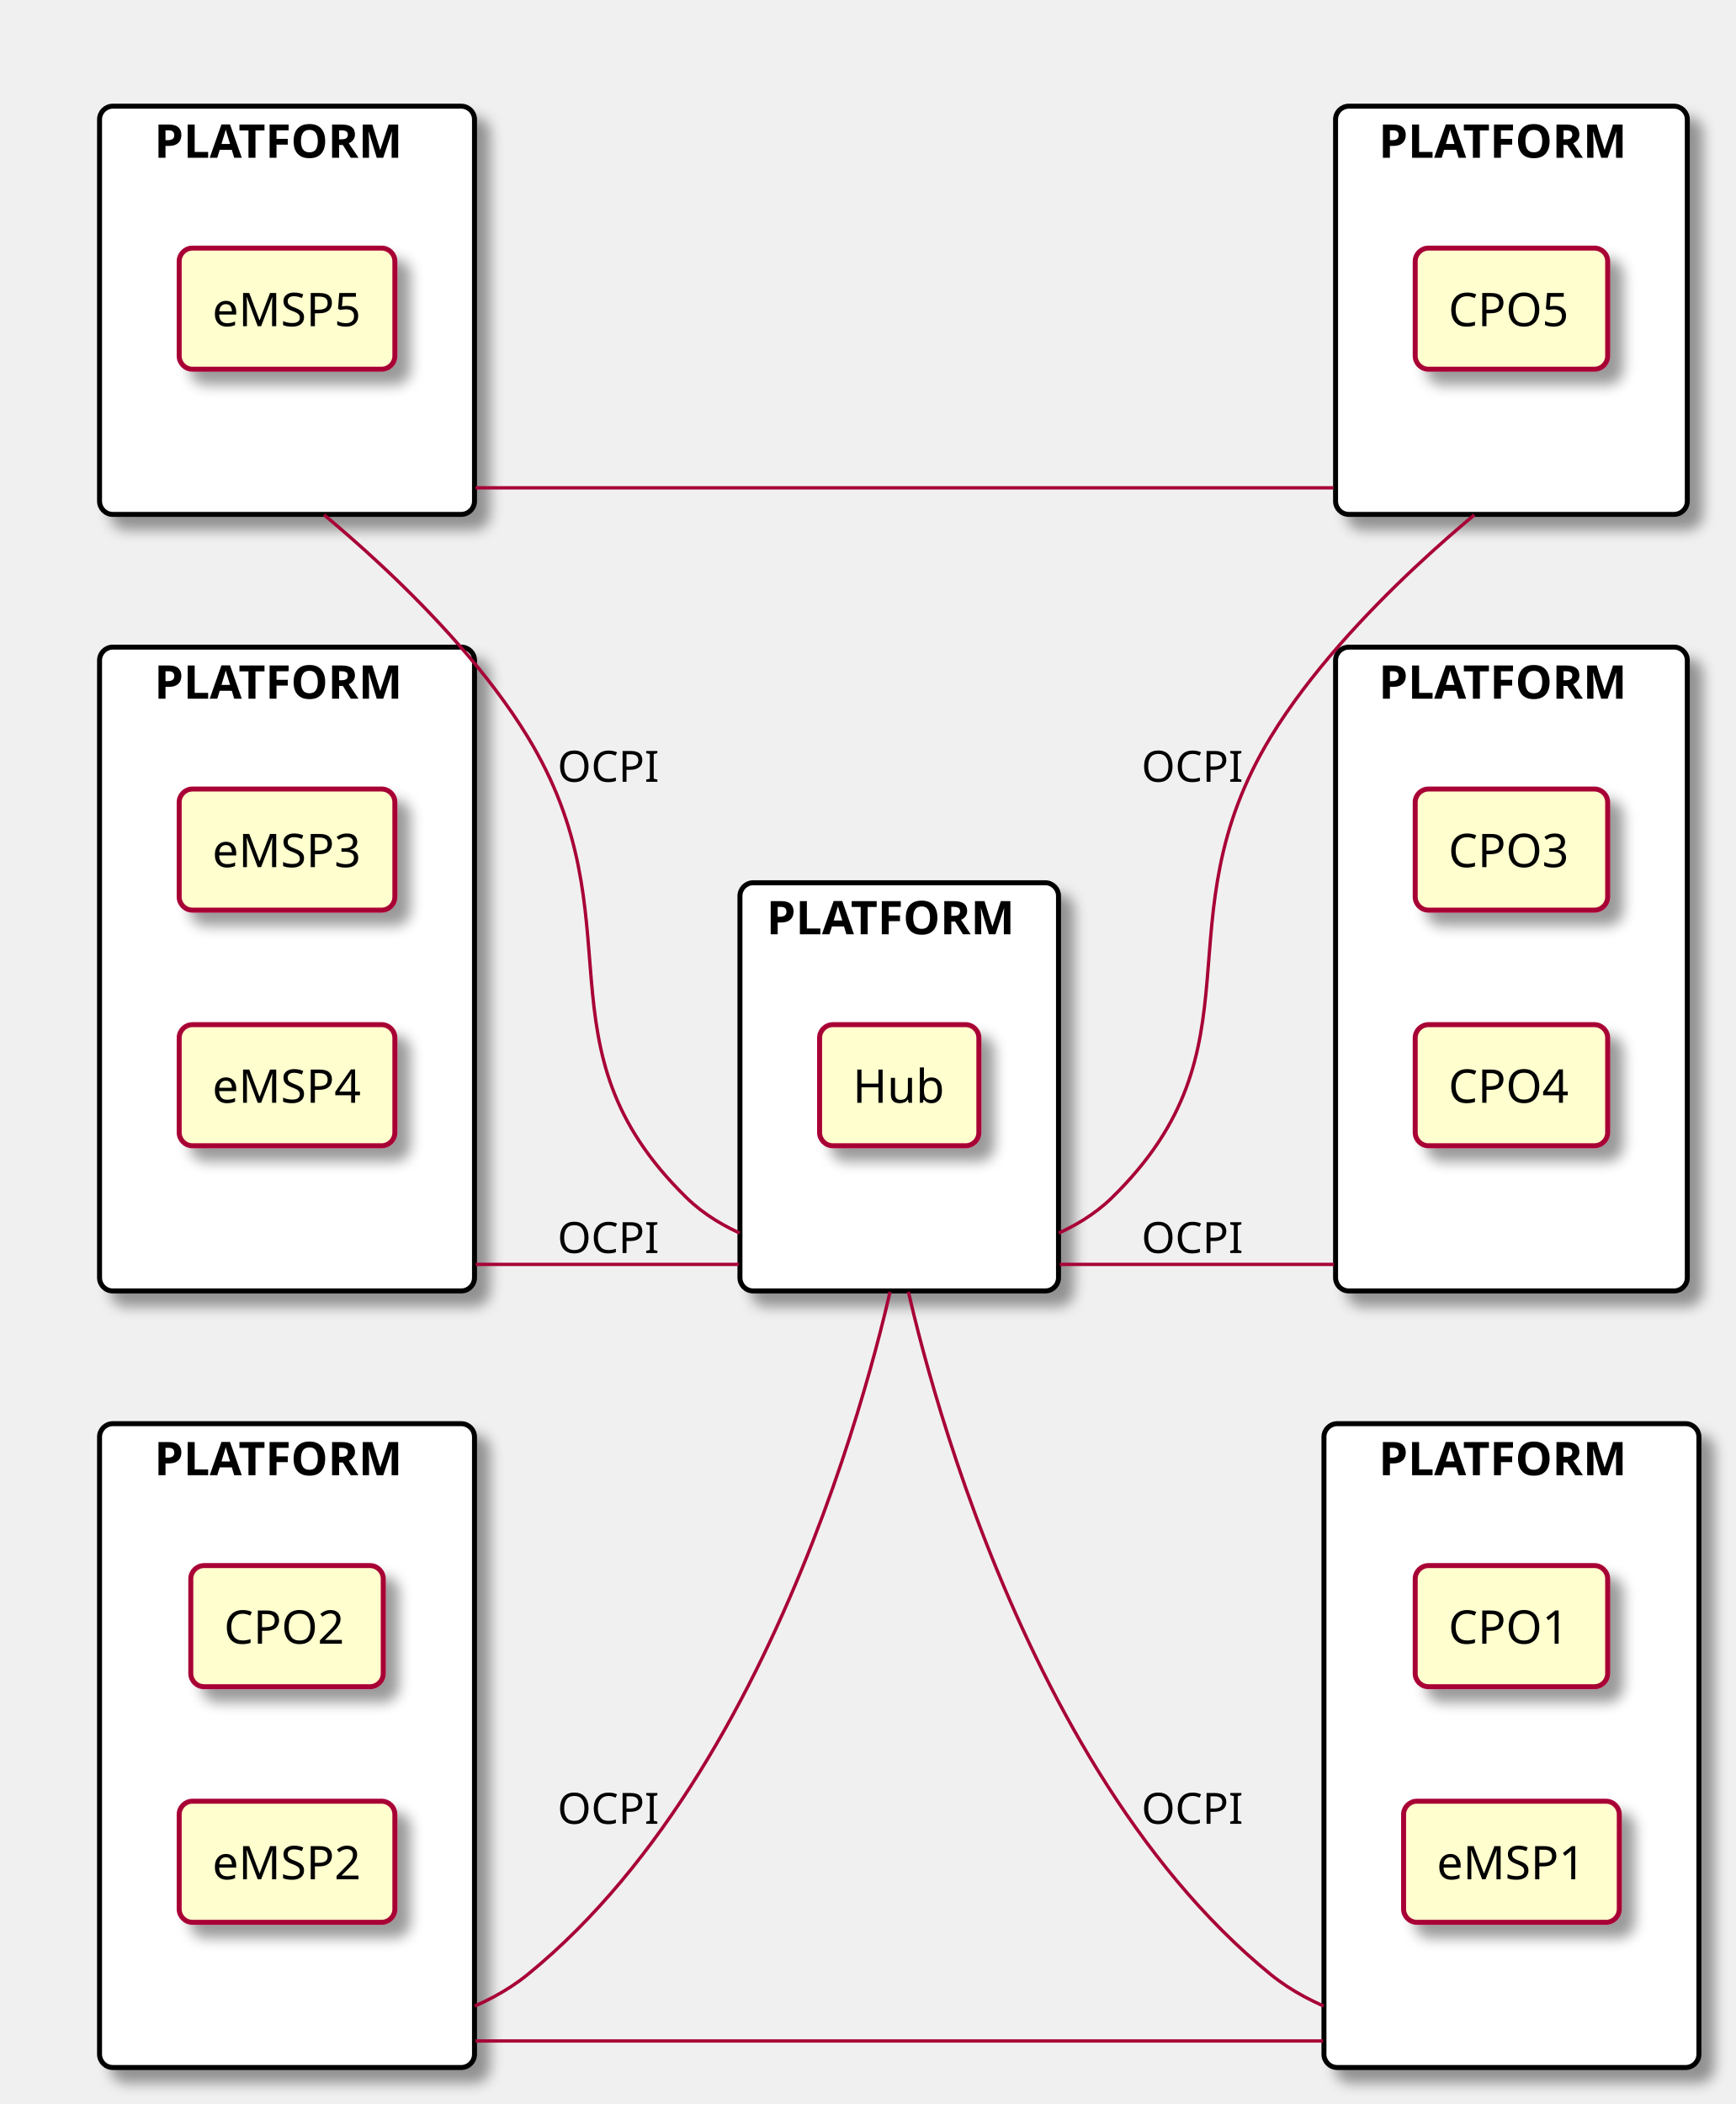
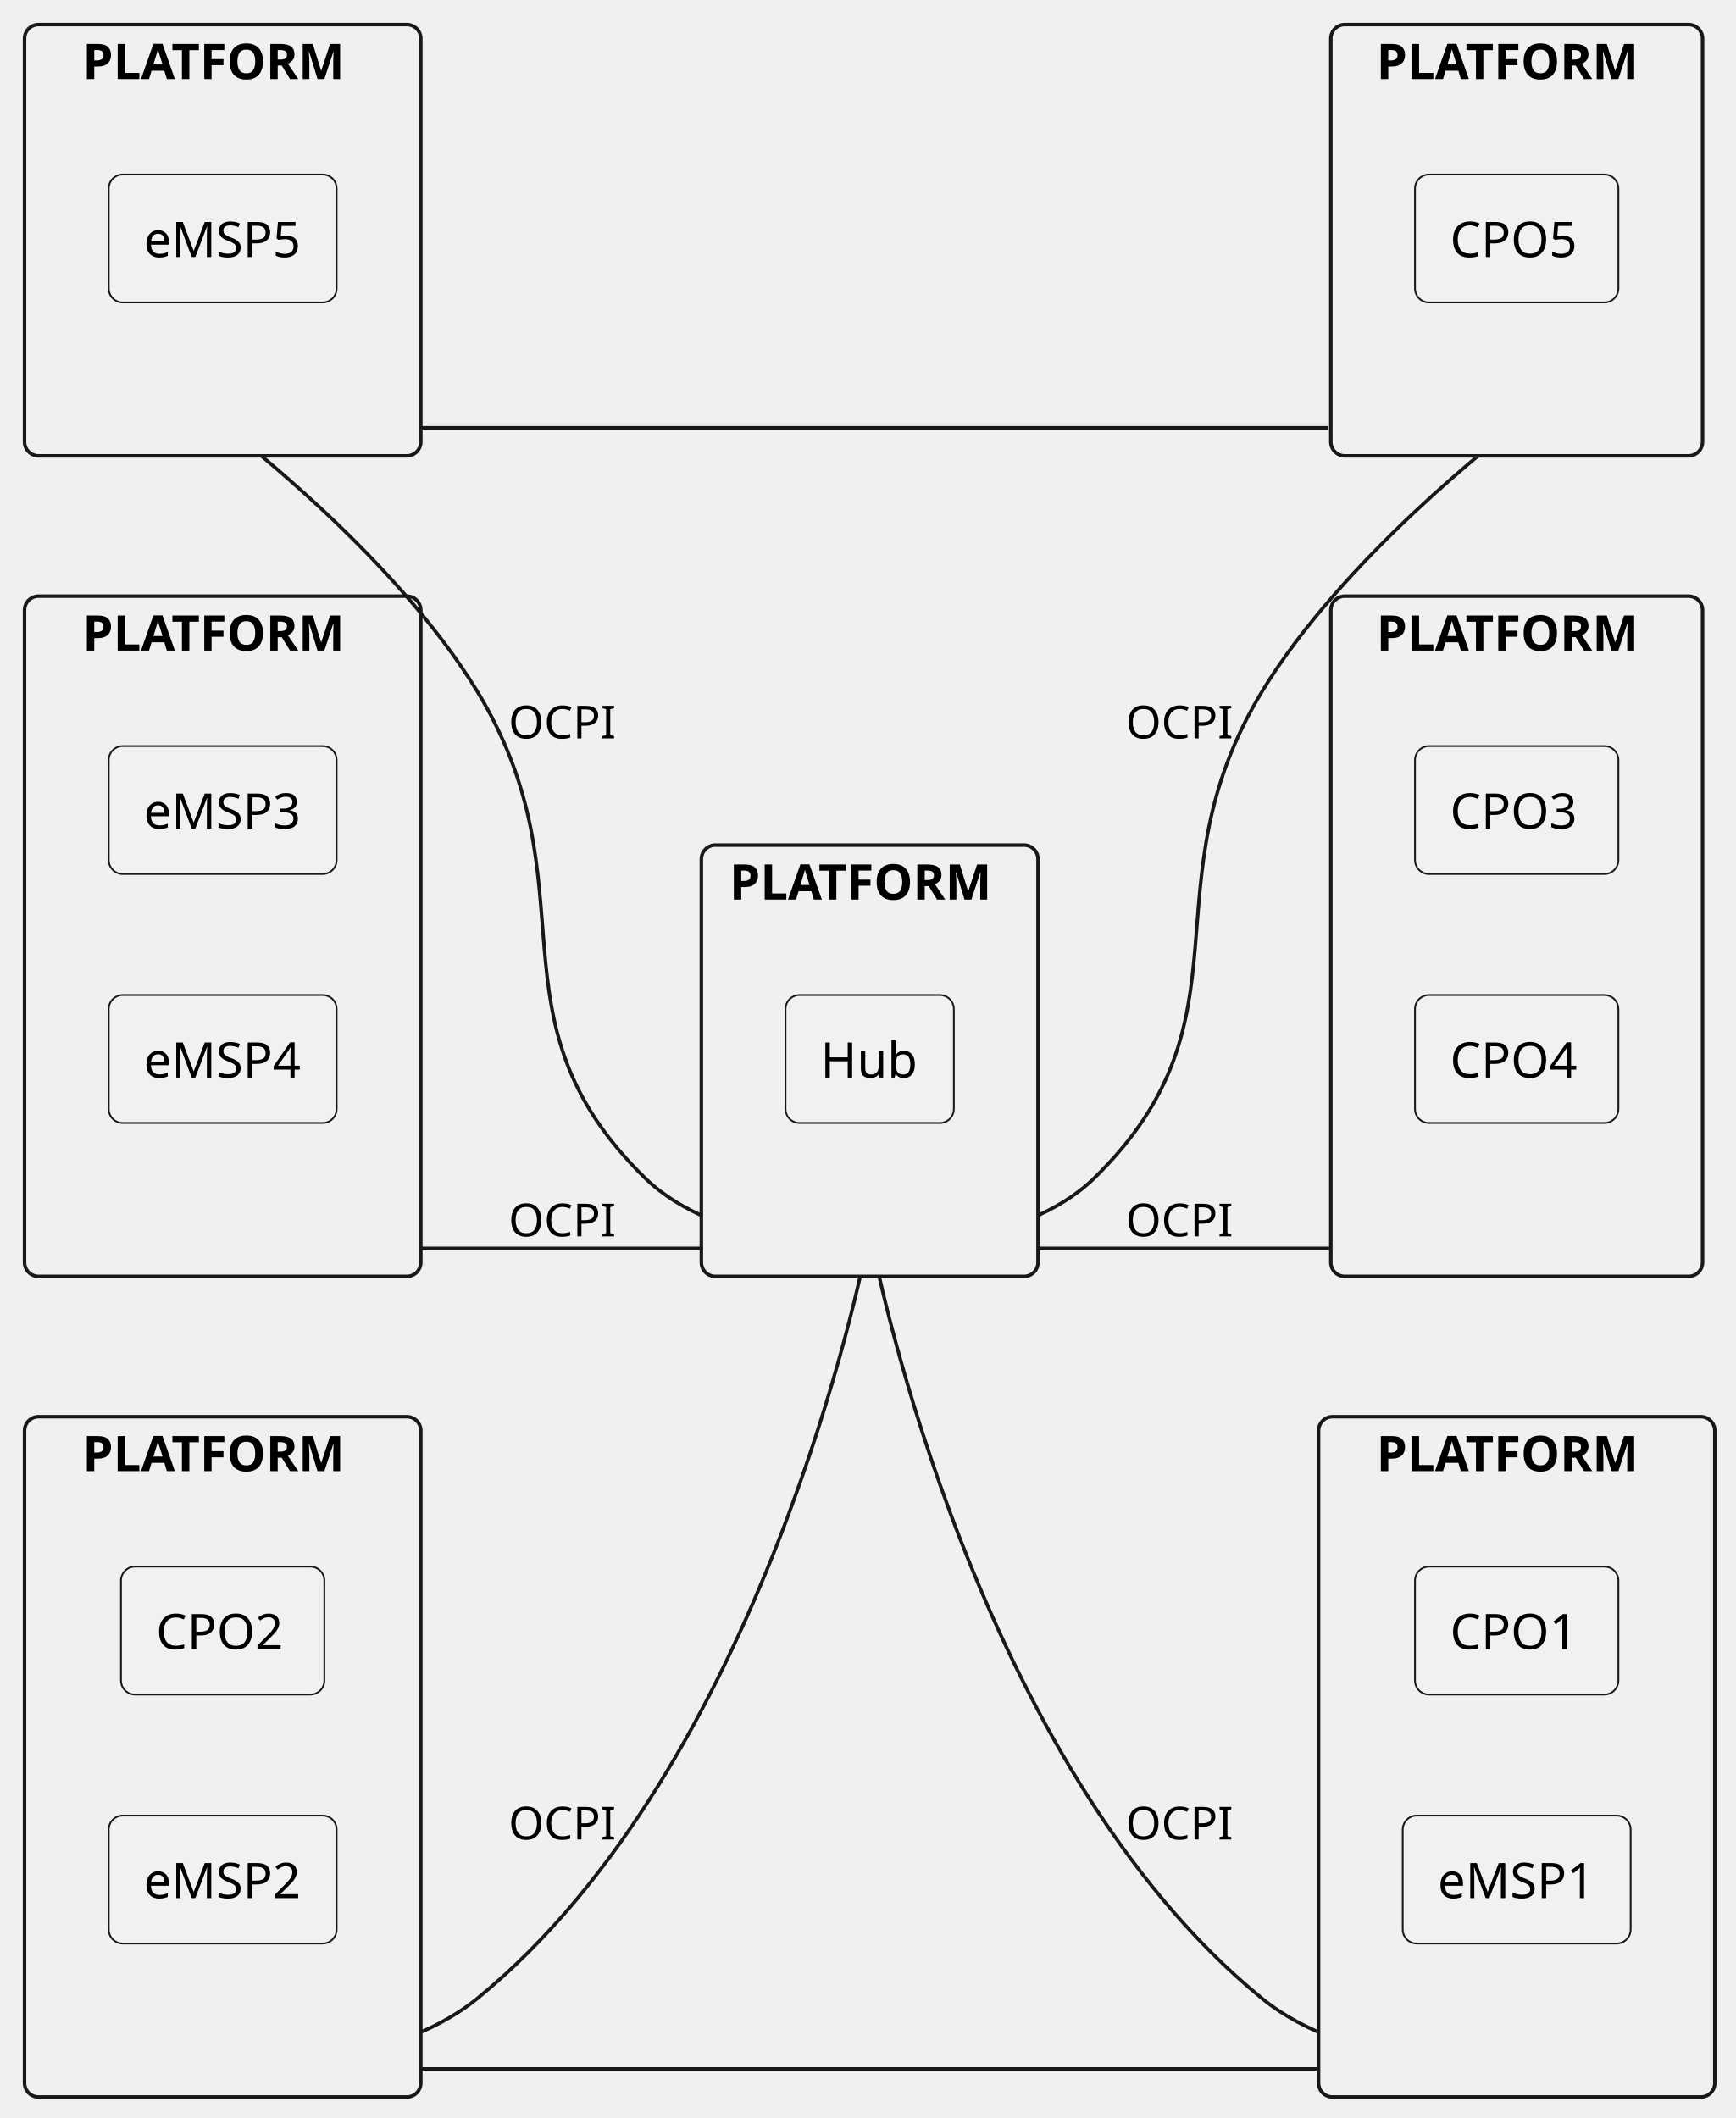
- <svg xmlns="http://www.w3.org/2000/svg" contentScriptType="application/ecmascript" contentStyleType="text/css" height="634px" preserveAspectRatio="none" style="width:523px;height:634px;" version="1.1" viewBox="0 0 523 634" width="523px" zoomAndPan="magnify">
-   <defs>
-     <filter height="300%" id="fbilh7ibzg56i" width="300%" x="-1" y="-1">
-       <feGaussianBlur result="blurOut" stdDeviation="2.0" />
-       <feColorMatrix in="blurOut" result="blurOut2" type="matrix" values="0 0 0 0 0 0 0 0 0 0 0 0 0 0 0 0 0 0 .4 0" />
-       <feOffset dx="4.0" dy="4.0" in="blurOut2" result="blurOut3" />
-       <feBlend in="SourceGraphic" in2="blurOut3" mode="normal" />
-     </filter>
-   </defs>
+ <svg xmlns="http://www.w3.org/2000/svg" contentStyleType="text/css" height="604px" preserveAspectRatio="none" style="width:495px;height:604px;background:#FFFFFF;" version="1.1" viewBox="0 0 495 604" width="495px" zoomAndPan="magnify">
+   <defs />
  <g>
-     <rect fill="#FFFFFF" filter="url(#fbilh7ibzg56i)" height="194" rx="4" ry="4" style="stroke: #000000; stroke-width: 1.5;" width="113" x="30" y="429" />
-     <text fill="#000000" font-family="sans-serif" font-size="14" font-weight="bold" lengthAdjust="spacingAndGlyphs" textLength="80" x="46.5" y="444.535">PLATFORM</text>
-     <rect fill="#FFFFFF" filter="url(#fbilh7ibzg56i)" height="194" rx="4" ry="4" style="stroke: #000000; stroke-width: 1.5;" width="113" x="30" y="195" />
-     <text fill="#000000" font-family="sans-serif" font-size="14" font-weight="bold" lengthAdjust="spacingAndGlyphs" textLength="80" x="46.5" y="210.535">PLATFORM</text>
-     <rect fill="#FFFFFF" filter="url(#fbilh7ibzg56i)" height="123" rx="4" ry="4" style="stroke: #000000; stroke-width: 1.5;" width="113" x="30" y="32" />
-     <text fill="#000000" font-family="sans-serif" font-size="14" font-weight="bold" lengthAdjust="spacingAndGlyphs" textLength="80" x="46.5" y="47.535">PLATFORM</text>
-     <rect fill="#FFFFFF" filter="url(#fbilh7ibzg56i)" height="194" rx="4" ry="4" style="stroke: #000000; stroke-width: 1.5;" width="113" x="399" y="429" />
-     <text fill="#000000" font-family="sans-serif" font-size="14" font-weight="bold" lengthAdjust="spacingAndGlyphs" textLength="80" x="415.5" y="444.535">PLATFORM</text>
-     <rect fill="#FFFFFF" filter="url(#fbilh7ibzg56i)" height="194" rx="4" ry="4" style="stroke: #000000; stroke-width: 1.5;" width="106" x="402.5" y="195" />
-     <text fill="#000000" font-family="sans-serif" font-size="14" font-weight="bold" lengthAdjust="spacingAndGlyphs" textLength="80" x="415.5" y="210.535">PLATFORM</text>
-     <rect fill="#FFFFFF" filter="url(#fbilh7ibzg56i)" height="123" rx="4" ry="4" style="stroke: #000000; stroke-width: 1.5;" width="106" x="402.5" y="32" />
-     <text fill="#000000" font-family="sans-serif" font-size="14" font-weight="bold" lengthAdjust="spacingAndGlyphs" textLength="80" x="415.5" y="47.535">PLATFORM</text>
-     <rect fill="#FFFFFF" filter="url(#fbilh7ibzg56i)" height="123" rx="4" ry="4" style="stroke: #000000; stroke-width: 1.5;" width="96" x="223" y="266" />
-     <text fill="#000000" font-family="sans-serif" font-size="14" font-weight="bold" lengthAdjust="spacingAndGlyphs" textLength="80" x="231" y="281.535">PLATFORM</text>
-     <rect fill="#FEFECE" filter="url(#fbilh7ibzg56i)" height="36.488" rx="4" ry="4" style="stroke: #A80036; stroke-width: 1.5;" width="58" x="57.5" y="471.76" />
-     <text fill="#000000" font-family="sans-serif" font-size="14" lengthAdjust="spacingAndGlyphs" textLength="38" x="67.5" y="495.295">CPO2</text>
-     <rect fill="#FEFECE" filter="url(#fbilh7ibzg56i)" height="36.488" rx="4" ry="4" style="stroke: #A80036; stroke-width: 1.5;" width="65" x="54" y="542.76" />
-     <text fill="#000000" font-family="sans-serif" font-size="14" lengthAdjust="spacingAndGlyphs" textLength="45" x="64" y="566.295">eMSP2</text>
-     <rect fill="#FEFECE" filter="url(#fbilh7ibzg56i)" height="36.488" rx="4" ry="4" style="stroke: #A80036; stroke-width: 1.5;" width="65" x="54" y="237.76" />
-     <text fill="#000000" font-family="sans-serif" font-size="14" lengthAdjust="spacingAndGlyphs" textLength="45" x="64" y="261.295">eMSP3</text>
-     <rect fill="#FEFECE" filter="url(#fbilh7ibzg56i)" height="36.488" rx="4" ry="4" style="stroke: #A80036; stroke-width: 1.5;" width="65" x="54" y="308.76" />
-     <text fill="#000000" font-family="sans-serif" font-size="14" lengthAdjust="spacingAndGlyphs" textLength="45" x="64" y="332.295">eMSP4</text>
-     <rect fill="#FEFECE" filter="url(#fbilh7ibzg56i)" height="36.488" rx="4" ry="4" style="stroke: #A80036; stroke-width: 1.5;" width="65" x="54" y="74.76" />
-     <text fill="#000000" font-family="sans-serif" font-size="14" lengthAdjust="spacingAndGlyphs" textLength="45" x="64" y="98.295">eMSP5</text>
-     <rect fill="#FEFECE" filter="url(#fbilh7ibzg56i)" height="36.488" rx="4" ry="4" style="stroke: #A80036; stroke-width: 1.5;" width="58" x="426.5" y="471.76" />
-     <text fill="#000000" font-family="sans-serif" font-size="14" lengthAdjust="spacingAndGlyphs" textLength="38" x="436.5" y="495.295">CPO1</text>
-     <rect fill="#FEFECE" filter="url(#fbilh7ibzg56i)" height="36.488" rx="4" ry="4" style="stroke: #A80036; stroke-width: 1.5;" width="65" x="423" y="542.76" />
-     <text fill="#000000" font-family="sans-serif" font-size="14" lengthAdjust="spacingAndGlyphs" textLength="45" x="433" y="566.295">eMSP1</text>
-     <rect fill="#FEFECE" filter="url(#fbilh7ibzg56i)" height="36.488" rx="4" ry="4" style="stroke: #A80036; stroke-width: 1.5;" width="58" x="426.5" y="237.76" />
-     <text fill="#000000" font-family="sans-serif" font-size="14" lengthAdjust="spacingAndGlyphs" textLength="38" x="436.5" y="261.295">CPO3</text>
-     <rect fill="#FEFECE" filter="url(#fbilh7ibzg56i)" height="36.488" rx="4" ry="4" style="stroke: #A80036; stroke-width: 1.5;" width="58" x="426.5" y="308.76" />
-     <text fill="#000000" font-family="sans-serif" font-size="14" lengthAdjust="spacingAndGlyphs" textLength="38" x="436.5" y="332.295">CPO4</text>
-     <rect fill="#FEFECE" filter="url(#fbilh7ibzg56i)" height="36.488" rx="4" ry="4" style="stroke: #A80036; stroke-width: 1.5;" width="58" x="426.5" y="74.76" />
-     <text fill="#000000" font-family="sans-serif" font-size="14" lengthAdjust="spacingAndGlyphs" textLength="38" x="436.5" y="98.295">CPO5</text>
-     <rect fill="#FEFECE" filter="url(#fbilh7ibzg56i)" height="36.488" rx="4" ry="4" style="stroke: #A80036; stroke-width: 1.5;" width="48" x="247" y="308.76" />
-     <text fill="#000000" font-family="sans-serif" font-size="14" lengthAdjust="spacingAndGlyphs" textLength="28" x="257" y="332.295">Hub</text>
-     <path d="M143.084,604.489 C143.201,604.438 143.317,604.386 143.434,604.334 C145.298,603.505 147.132,602.612 148.922,601.649 C152.5,599.723 155.899,597.52 159,595 C199.92,561.735 227.45,509.375 244.857,464.775 C253.561,442.475 259.734,422.115 263.785,407.052 C264.798,403.286 265.678,399.851 266.432,396.8 C266.809,395.274 267.154,393.845 267.469,392.517 C267.626,391.854 267.776,391.216 267.918,390.604 C267.989,390.298 268.058,389.999 268.125,389.707 C268.159,389.56 268.192,389.416 268.224,389.273 " fill="none" id="MSP1-HUB_PLATFORM" style="stroke: #A80036; stroke-width: 1.0;" />
-     <text fill="#000000" font-family="sans-serif" font-size="13" lengthAdjust="spacingAndGlyphs" textLength="30" x="168" y="549.568">OCPI</text>
-     <path d="M143.363,381 C143.684,381 144.006,381 144.329,381 C144.974,381 145.621,381 146.272,381 C156.677,381 167.731,381 178.784,381 C189.837,381 200.889,381 211.291,381 C213.892,381 216.452,381 218.962,381 C220.216,381 221.458,381 222.686,381 " fill="none" id="MSP2-HUB_PLATFORM" style="stroke: #A80036; stroke-width: 1.0;" />
-     <text fill="#000000" font-family="sans-serif" font-size="13" lengthAdjust="spacingAndGlyphs" textLength="30" x="168" y="377.568">OCPI</text>
-     <path d="M97.67,155.139 C97.995,155.411 98.327,155.688 98.665,155.971 C99.341,156.538 100.04,157.128 100.761,157.742 C102.203,158.968 103.733,160.286 105.334,161.689 C108.536,164.494 112.023,167.637 115.67,171.061 C130.257,184.757 147.395,202.95 159,222 C192.99,277.82 160.21,315.37 207,361 C209.546,363.484 212.4,365.659 215.449,367.565 C216.973,368.517 218.546,369.403 220.155,370.225 C220.959,370.636 221.771,371.032 222.591,371.412 C222.694,371.46 222.796,371.507 222.899,371.554 " fill="none" id="MSP3-HUB_PLATFORM" style="stroke: #A80036; stroke-width: 1.0;" />
-     <text fill="#000000" font-family="sans-serif" font-size="13" lengthAdjust="spacingAndGlyphs" textLength="30" x="168" y="235.568">OCPI</text>
-     <path d="M273.776,389.273 C273.808,389.416 273.841,389.56 273.875,389.707 C273.942,389.999 274.011,390.298 274.082,390.604 C274.224,391.216 274.374,391.854 274.531,392.517 C274.846,393.845 275.191,395.274 275.568,396.8 C276.322,399.851 277.202,403.286 278.215,407.052 C282.266,422.115 288.439,442.475 297.142,464.775 C314.55,509.375 342.08,561.735 383,595 C386.101,597.52 389.5,599.723 393.078,601.649 C394.868,602.612 396.702,603.505 398.566,604.334 C398.683,604.386 398.799,604.438 398.916,604.489 " fill="none" id="HUB_PLATFORM-CPOP1" style="stroke: #A80036; stroke-width: 1.0;" />
-     <text fill="#000000" font-family="sans-serif" font-size="13" lengthAdjust="spacingAndGlyphs" textLength="30" x="344" y="549.568">OCPI</text>
-     <path d="M319.373,381 C320.602,381 321.844,381 323.099,381 C325.61,381 328.171,381 330.772,381 C341.177,381 352.231,381 363.284,381 C374.337,381 385.389,381 395.791,381 C397.092,381 398.382,381 399.661,381 C400.3,381 400.937,381 401.57,381 C401.729,381 401.887,381 402.045,381 " fill="none" id="HUB_PLATFORM-CPOP2" style="stroke: #A80036; stroke-width: 1.0;" />
-     <text fill="#000000" font-family="sans-serif" font-size="13" lengthAdjust="spacingAndGlyphs" textLength="30" x="344" y="377.568">OCPI</text>
-     <path d="M319.101,371.554 C319.204,371.507 319.306,371.46 319.409,371.412 C320.229,371.032 321.041,370.636 321.846,370.225 C323.454,369.403 325.027,368.517 326.551,367.565 C329.6,365.659 332.454,363.484 335,361 C381.79,315.37 349.01,277.82 383,222 C394.605,202.95 411.743,184.757 426.33,171.061 C429.977,167.637 433.464,164.494 436.666,161.689 C438.267,160.286 439.797,158.968 441.239,157.742 C441.96,157.128 442.659,156.538 443.335,155.971 C443.673,155.688 444.005,155.411 444.33,155.139 " fill="none" id="HUB_PLATFORM-CPOP3" style="stroke: #A80036; stroke-width: 1.0;" />
-     <text fill="#000000" font-family="sans-serif" font-size="13" lengthAdjust="spacingAndGlyphs" textLength="30" x="344" y="235.568">OCPI</text>
-     <path d="M143.298,615 C144.346,615 145.405,615 146.474,615 C180.696,615 225.858,615 271.019,615 C316.179,615 361.338,615 395.554,615 C396.623,615 397.682,615 398.73,615 " fill="none" id="MSP1-CPOP1" style="stroke: #A80036; stroke-width: 1.0;" />
-     <path d="M143.298,147 C144.346,147 145.405,147 146.474,147 C180.696,147 225.858,147 271.019,147 C316.179,147 361.338,147 395.554,147 C397.693,147 399.788,147 401.839,147 " fill="none" id="MSP3-CPOP3" style="stroke: #A80036; stroke-width: 1.0;" />
+     <g id="cluster_MSP1">
+       <rect fill="none" height="194" rx="4" ry="4" style="stroke:#181818;stroke-width:1.0;" width="113" x="7" y="404" />
+       <text fill="#000000" font-family="sans-serif" font-size="14" font-weight="bold" lengthAdjust="spacing" textLength="80" x="23.5" y="419.535">PLATFORM</text>
+     </g>
+     <g id="cluster_MSP2">
+       <rect fill="none" height="194" rx="4" ry="4" style="stroke:#181818;stroke-width:1.0;" width="113" x="7" y="170" />
+       <text fill="#000000" font-family="sans-serif" font-size="14" font-weight="bold" lengthAdjust="spacing" textLength="80" x="23.5" y="185.535">PLATFORM</text>
+     </g>
+     <g id="cluster_MSP3">
+       <rect fill="none" height="123" rx="4" ry="4" style="stroke:#181818;stroke-width:1.0;" width="113" x="7" y="7" />
+       <text fill="#000000" font-family="sans-serif" font-size="14" font-weight="bold" lengthAdjust="spacing" textLength="80" x="23.5" y="22.535">PLATFORM</text>
+     </g>
+     <g id="cluster_CPOP1">
+       <rect fill="none" height="194" rx="4" ry="4" style="stroke:#181818;stroke-width:1.0;" width="113" x="376" y="404" />
+       <text fill="#000000" font-family="sans-serif" font-size="14" font-weight="bold" lengthAdjust="spacing" textLength="80" x="392.5" y="419.535">PLATFORM</text>
+     </g>
+     <g id="cluster_CPOP2">
+       <rect fill="none" height="194" rx="4" ry="4" style="stroke:#181818;stroke-width:1.0;" width="106" x="379.5" y="170" />
+       <text fill="#000000" font-family="sans-serif" font-size="14" font-weight="bold" lengthAdjust="spacing" textLength="80" x="392.5" y="185.535">PLATFORM</text>
+     </g>
+     <g id="cluster_CPOP3">
+       <rect fill="none" height="123" rx="4" ry="4" style="stroke:#181818;stroke-width:1.0;" width="106" x="379.5" y="7" />
+       <text fill="#000000" font-family="sans-serif" font-size="14" font-weight="bold" lengthAdjust="spacing" textLength="80" x="392.5" y="22.535">PLATFORM</text>
+     </g>
+     <g id="cluster_HUB_PLATFORM">
+       <rect fill="none" height="123" rx="4" ry="4" style="stroke:#181818;stroke-width:1.0;" width="96" x="200" y="241" />
+       <text fill="#000000" font-family="sans-serif" font-size="14" font-weight="bold" lengthAdjust="spacing" textLength="80" x="208" y="256.535">PLATFORM</text>
+     </g>
+     <g id="elem_CPO2">
+       <rect fill="#F1F1F1" height="36.488" rx="4" ry="4" style="stroke:#181818;stroke-width:0.5;" width="58" x="34.5" y="446.76" />
+       <text fill="#000000" font-family="sans-serif" font-size="14" lengthAdjust="spacing" textLength="38" x="44.5" y="470.295">CPO2</text>
+     </g>
+     <g id="elem_eMSP2">
+       <rect fill="#F1F1F1" height="36.488" rx="4" ry="4" style="stroke:#181818;stroke-width:0.5;" width="65" x="31" y="517.76" />
+       <text fill="#000000" font-family="sans-serif" font-size="14" lengthAdjust="spacing" textLength="45" x="41" y="541.295">eMSP2</text>
+     </g>
+     <g id="elem_eMSP3">
+       <rect fill="#F1F1F1" height="36.488" rx="4" ry="4" style="stroke:#181818;stroke-width:0.5;" width="65" x="31" y="212.76" />
+       <text fill="#000000" font-family="sans-serif" font-size="14" lengthAdjust="spacing" textLength="45" x="41" y="236.295">eMSP3</text>
+     </g>
+     <g id="elem_eMSP4">
+       <rect fill="#F1F1F1" height="36.488" rx="4" ry="4" style="stroke:#181818;stroke-width:0.5;" width="65" x="31" y="283.76" />
+       <text fill="#000000" font-family="sans-serif" font-size="14" lengthAdjust="spacing" textLength="45" x="41" y="307.295">eMSP4</text>
+     </g>
+     <g id="elem_eMSP5">
+       <rect fill="#F1F1F1" height="36.488" rx="4" ry="4" style="stroke:#181818;stroke-width:0.5;" width="65" x="31" y="49.76" />
+       <text fill="#000000" font-family="sans-serif" font-size="14" lengthAdjust="spacing" textLength="45" x="41" y="73.295">eMSP5</text>
+     </g>
+     <g id="elem_CPO1">
+       <rect fill="#F1F1F1" height="36.488" rx="4" ry="4" style="stroke:#181818;stroke-width:0.5;" width="58" x="403.5" y="446.76" />
+       <text fill="#000000" font-family="sans-serif" font-size="14" lengthAdjust="spacing" textLength="38" x="413.5" y="470.295">CPO1</text>
+     </g>
+     <g id="elem_eMSP1">
+       <rect fill="#F1F1F1" height="36.488" rx="4" ry="4" style="stroke:#181818;stroke-width:0.5;" width="65" x="400" y="517.76" />
+       <text fill="#000000" font-family="sans-serif" font-size="14" lengthAdjust="spacing" textLength="45" x="410" y="541.295">eMSP1</text>
+     </g>
+     <g id="elem_CPO3">
+       <rect fill="#F1F1F1" height="36.488" rx="4" ry="4" style="stroke:#181818;stroke-width:0.5;" width="58" x="403.5" y="212.76" />
+       <text fill="#000000" font-family="sans-serif" font-size="14" lengthAdjust="spacing" textLength="38" x="413.5" y="236.295">CPO3</text>
+     </g>
+     <g id="elem_CPO4">
+       <rect fill="#F1F1F1" height="36.488" rx="4" ry="4" style="stroke:#181818;stroke-width:0.5;" width="58" x="403.5" y="283.76" />
+       <text fill="#000000" font-family="sans-serif" font-size="14" lengthAdjust="spacing" textLength="38" x="413.5" y="307.295">CPO4</text>
+     </g>
+     <g id="elem_CPO5">
+       <rect fill="#F1F1F1" height="36.488" rx="4" ry="4" style="stroke:#181818;stroke-width:0.5;" width="58" x="403.5" y="49.76" />
+       <text fill="#000000" font-family="sans-serif" font-size="14" lengthAdjust="spacing" textLength="38" x="413.5" y="73.295">CPO5</text>
+     </g>
+     <g id="elem_Hub">
+       <rect fill="#F1F1F1" height="36.488" rx="4" ry="4" style="stroke:#181818;stroke-width:0.5;" width="48" x="224" y="283.76" />
+       <text fill="#000000" font-family="sans-serif" font-size="14" lengthAdjust="spacing" textLength="28" x="234" y="307.295">Hub</text>
+     </g>
+     <g id="link_MSP1_HUB_PLATFORM">
+       <path d="M120.084,579.489 C120.201,579.438 120.317,579.386 120.434,579.334 C122.298,578.505 124.132,577.612 125.922,576.649 C129.5,574.723 132.899,572.52 136,570 C176.92,536.735 204.45,484.375 221.857,439.775 C230.561,417.475 236.734,397.115 240.785,382.052 C241.798,378.286 242.678,374.851 243.432,371.8 C243.809,370.274 244.154,368.845 244.469,367.517 C244.626,366.854 244.776,366.216 244.918,365.604 C244.989,365.298 245.058,364.999 245.125,364.707 C245.159,364.56 245.192,364.416 245.225,364.273 " fill="none" id="MSP1-HUB_PLATFORM" style="stroke:#181818;stroke-width:1.0;" />
+       <text fill="#000000" font-family="sans-serif" font-size="13" lengthAdjust="spacing" textLength="30" x="145" y="524.568">OCPI</text>
+     </g>
+     <g id="link_MSP2_HUB_PLATFORM">
+       <path d="M120.363,356 C120.684,356 121.006,356 121.329,356 C121.974,356 122.621,356 123.272,356 C133.677,356 144.731,356 155.784,356 C166.837,356 177.889,356 188.291,356 C190.892,356 193.452,356 195.962,356 C197.216,356 198.458,356 199.686,356 " fill="none" id="MSP2-HUB_PLATFORM" style="stroke:#181818;stroke-width:1.0;" />
+       <text fill="#000000" font-family="sans-serif" font-size="13" lengthAdjust="spacing" textLength="30" x="145" y="352.568">OCPI</text>
+     </g>
+     <g id="link_MSP3_HUB_PLATFORM">
+       <path d="M74.67,130.139 C74.995,130.411 75.327,130.688 75.665,130.971 C76.341,131.538 77.04,132.128 77.761,132.742 C79.203,133.968 80.733,135.286 82.334,136.689 C85.536,139.494 89.023,142.637 92.67,146.061 C107.257,159.757 124.395,177.95 136,197 C169.99,252.82 137.21,290.37 184,336 C186.546,338.484 189.4,340.659 192.449,342.565 C193.973,343.517 195.546,344.403 197.155,345.225 C197.959,345.636 198.771,346.032 199.591,346.412 C199.694,346.46 199.796,346.507 199.899,346.554 " fill="none" id="MSP3-HUB_PLATFORM" style="stroke:#181818;stroke-width:1.0;" />
+       <text fill="#000000" font-family="sans-serif" font-size="13" lengthAdjust="spacing" textLength="30" x="145" y="210.568">OCPI</text>
+     </g>
+     <g id="link_HUB_PLATFORM_CPOP1">
+       <path d="M250.775,364.273 C250.808,364.416 250.841,364.56 250.875,364.707 C250.942,364.999 251.011,365.298 251.082,365.604 C251.224,366.216 251.374,366.854 251.531,367.517 C251.846,368.845 252.191,370.274 252.568,371.8 C253.322,374.851 254.202,378.286 255.215,382.052 C259.266,397.115 265.439,417.475 274.142,439.775 C291.55,484.375 319.08,536.735 360,570 C363.101,572.52 366.5,574.723 370.078,576.649 C371.868,577.612 373.702,578.505 375.566,579.334 C375.683,579.386 375.799,579.438 375.916,579.489 " fill="none" id="HUB_PLATFORM-CPOP1" style="stroke:#181818;stroke-width:1.0;" />
+       <text fill="#000000" font-family="sans-serif" font-size="13" lengthAdjust="spacing" textLength="30" x="321" y="524.568">OCPI</text>
+     </g>
+     <g id="link_HUB_PLATFORM_CPOP2">
+       <path d="M296.373,356 C297.602,356 298.844,356 300.099,356 C302.61,356 305.171,356 307.772,356 C318.177,356 329.231,356 340.284,356 C351.337,356 362.389,356 372.791,356 C374.092,356 375.382,356 376.661,356 C377.3,356 377.937,356 378.57,356 C378.729,356 378.887,356 379.045,356 " fill="none" id="HUB_PLATFORM-CPOP2" style="stroke:#181818;stroke-width:1.0;" />
+       <text fill="#000000" font-family="sans-serif" font-size="13" lengthAdjust="spacing" textLength="30" x="321" y="352.568">OCPI</text>
+     </g>
+     <g id="link_HUB_PLATFORM_CPOP3">
+       <path d="M296.101,346.554 C296.204,346.507 296.306,346.46 296.409,346.412 C297.229,346.032 298.041,345.636 298.846,345.225 C300.454,344.403 302.027,343.517 303.551,342.565 C306.6,340.659 309.454,338.484 312,336 C358.79,290.37 326.01,252.82 360,197 C371.605,177.95 388.743,159.757 403.33,146.061 C406.977,142.637 410.464,139.494 413.666,136.689 C415.267,135.286 416.797,133.968 418.239,132.742 C418.96,132.128 419.659,131.538 420.335,130.971 C420.673,130.688 421.005,130.411 421.33,130.139 " fill="none" id="HUB_PLATFORM-CPOP3" style="stroke:#181818;stroke-width:1.0;" />
+       <text fill="#000000" font-family="sans-serif" font-size="13" lengthAdjust="spacing" textLength="30" x="321" y="210.568">OCPI</text>
+     </g>
+     <g id="link_MSP1_CPOP1">
+       <path d="M120.298,590 C121.346,590 122.404,590 123.474,590 C157.696,590 202.858,590 248.019,590 C293.179,590 338.338,590 372.554,590 C373.623,590 374.682,590 375.73,590 " fill="none" id="MSP1-CPOP1" style="stroke:#181818;stroke-width:1.0;" />
+     </g>
+     <g id="link_MSP3_CPOP3">
+       <path d="M120.298,122 C121.346,122 122.404,122 123.474,122 C157.696,122 202.858,122 248.019,122 C293.179,122 338.338,122 372.554,122 C374.693,122 376.788,122 378.839,122 " fill="none" id="MSP3-CPOP3" style="stroke:#181818;stroke-width:1.0;" />
+     </g>
  </g>
</svg>
